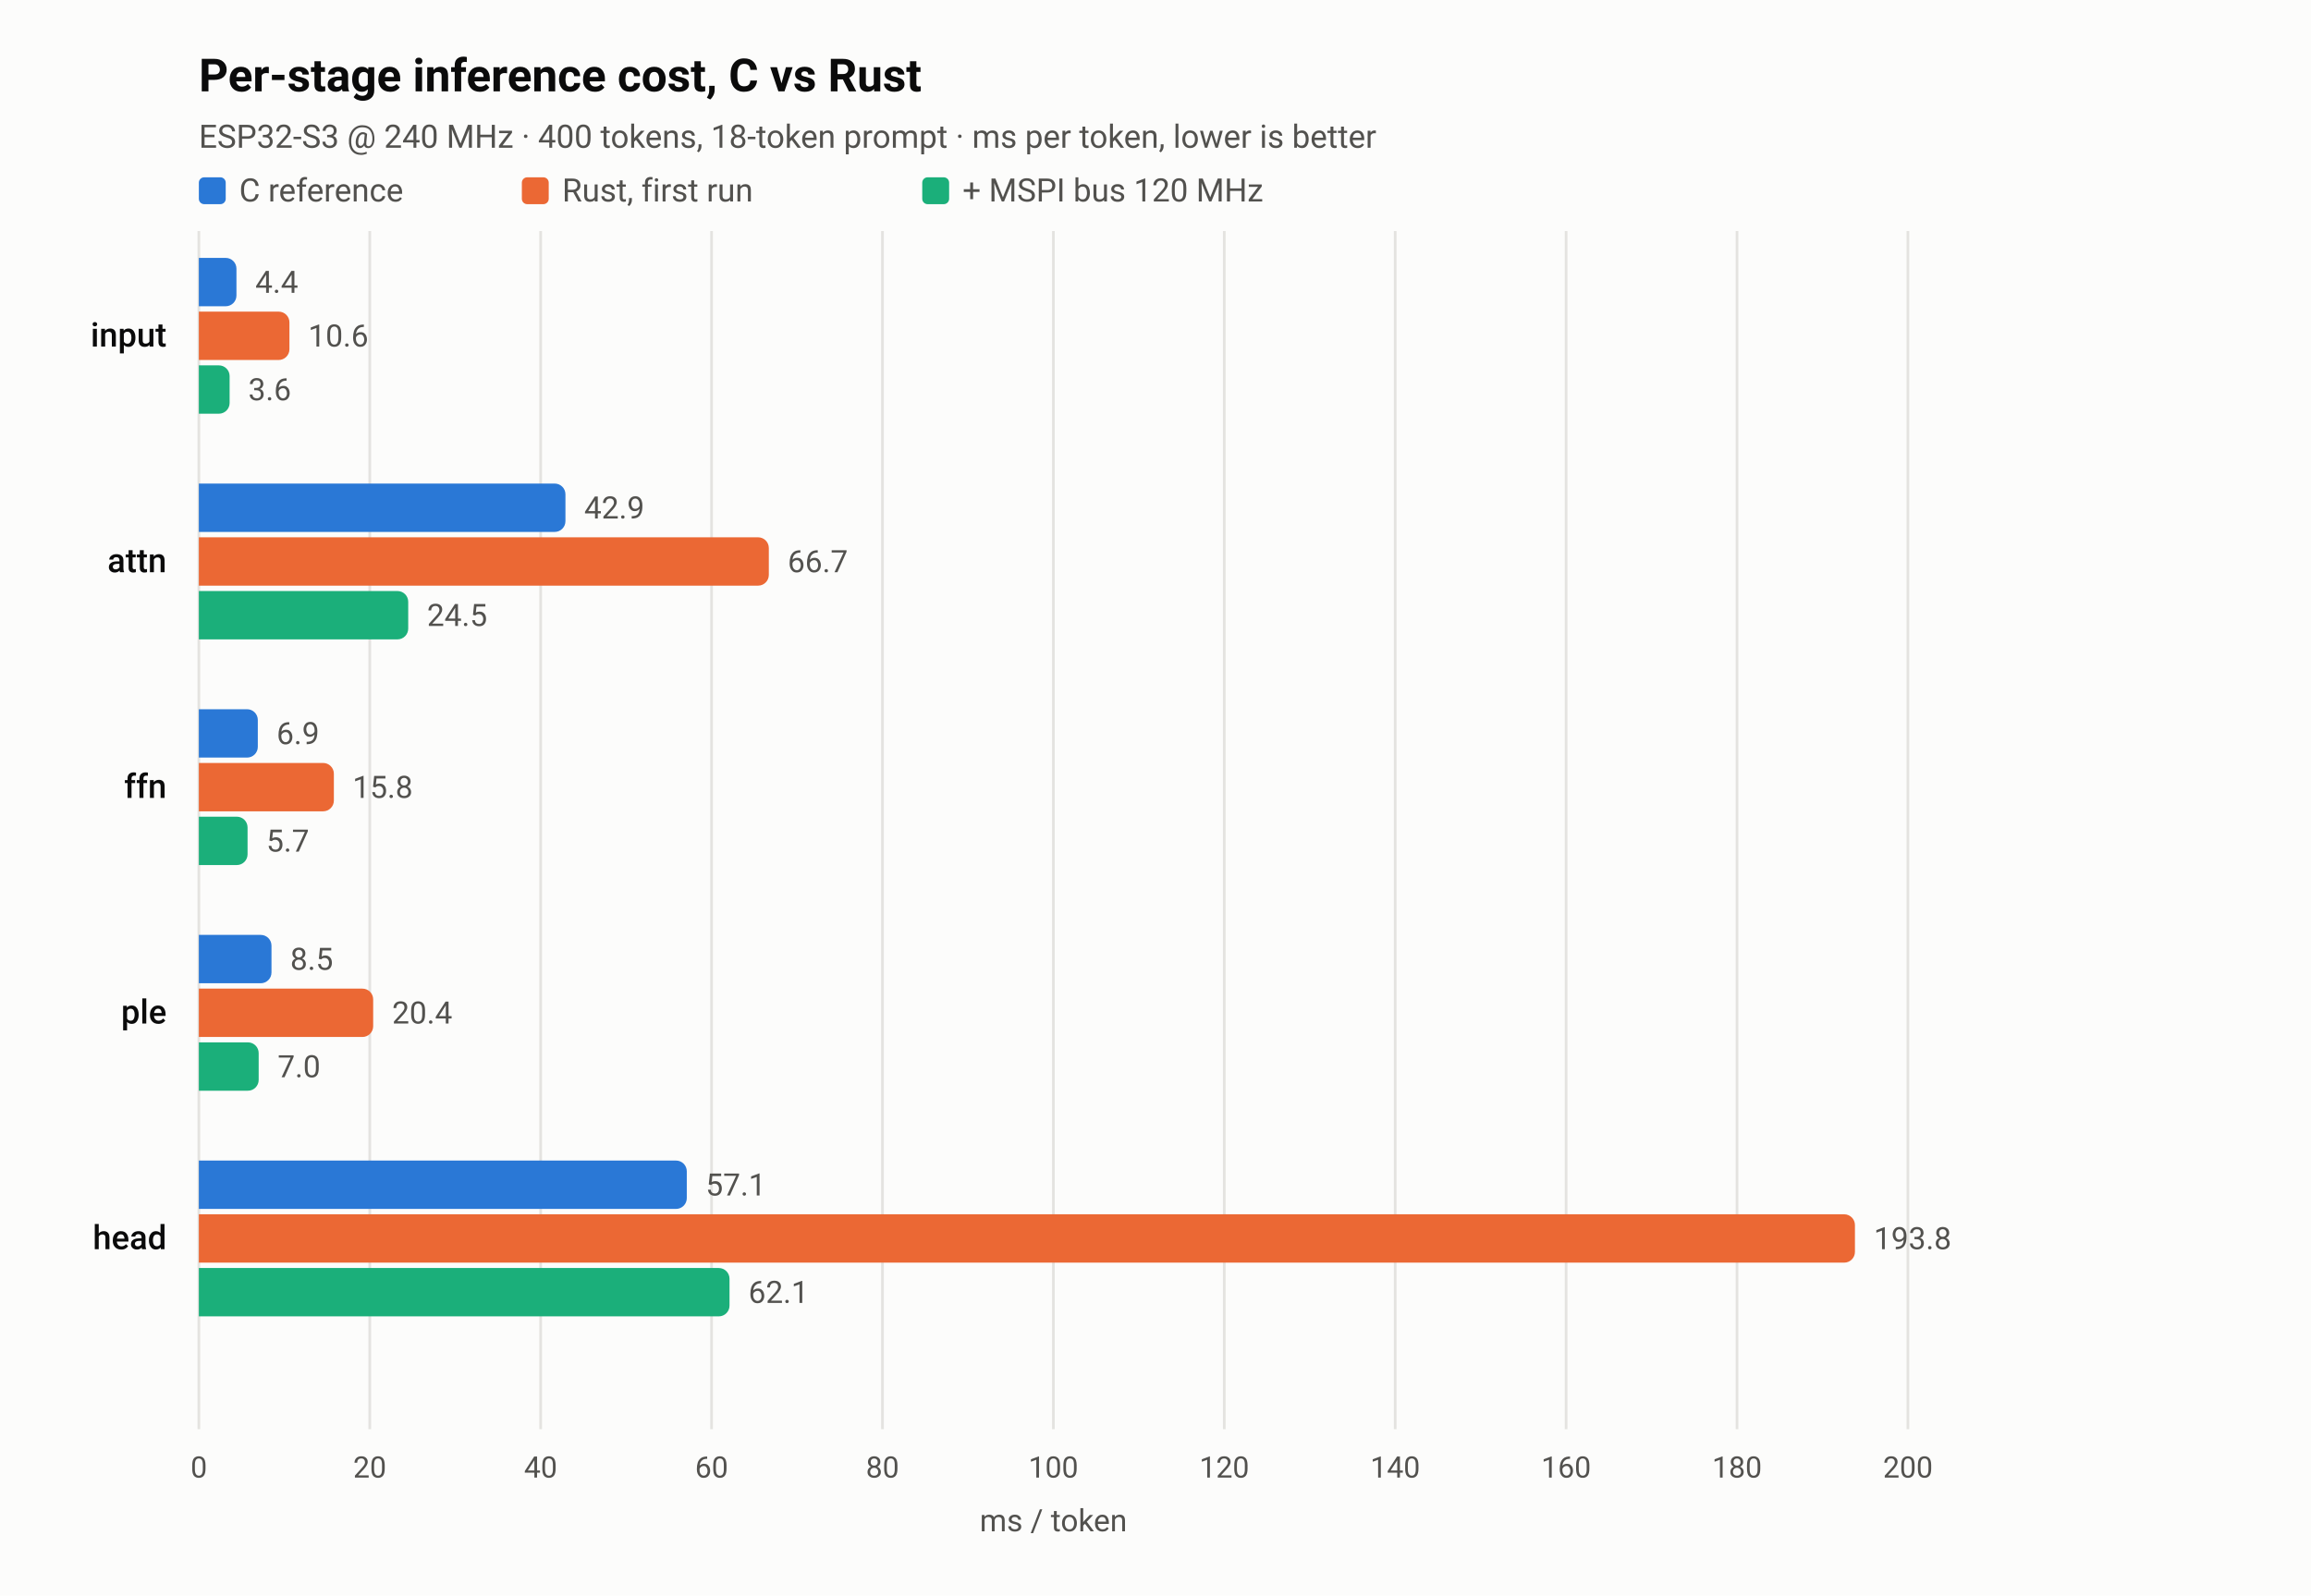
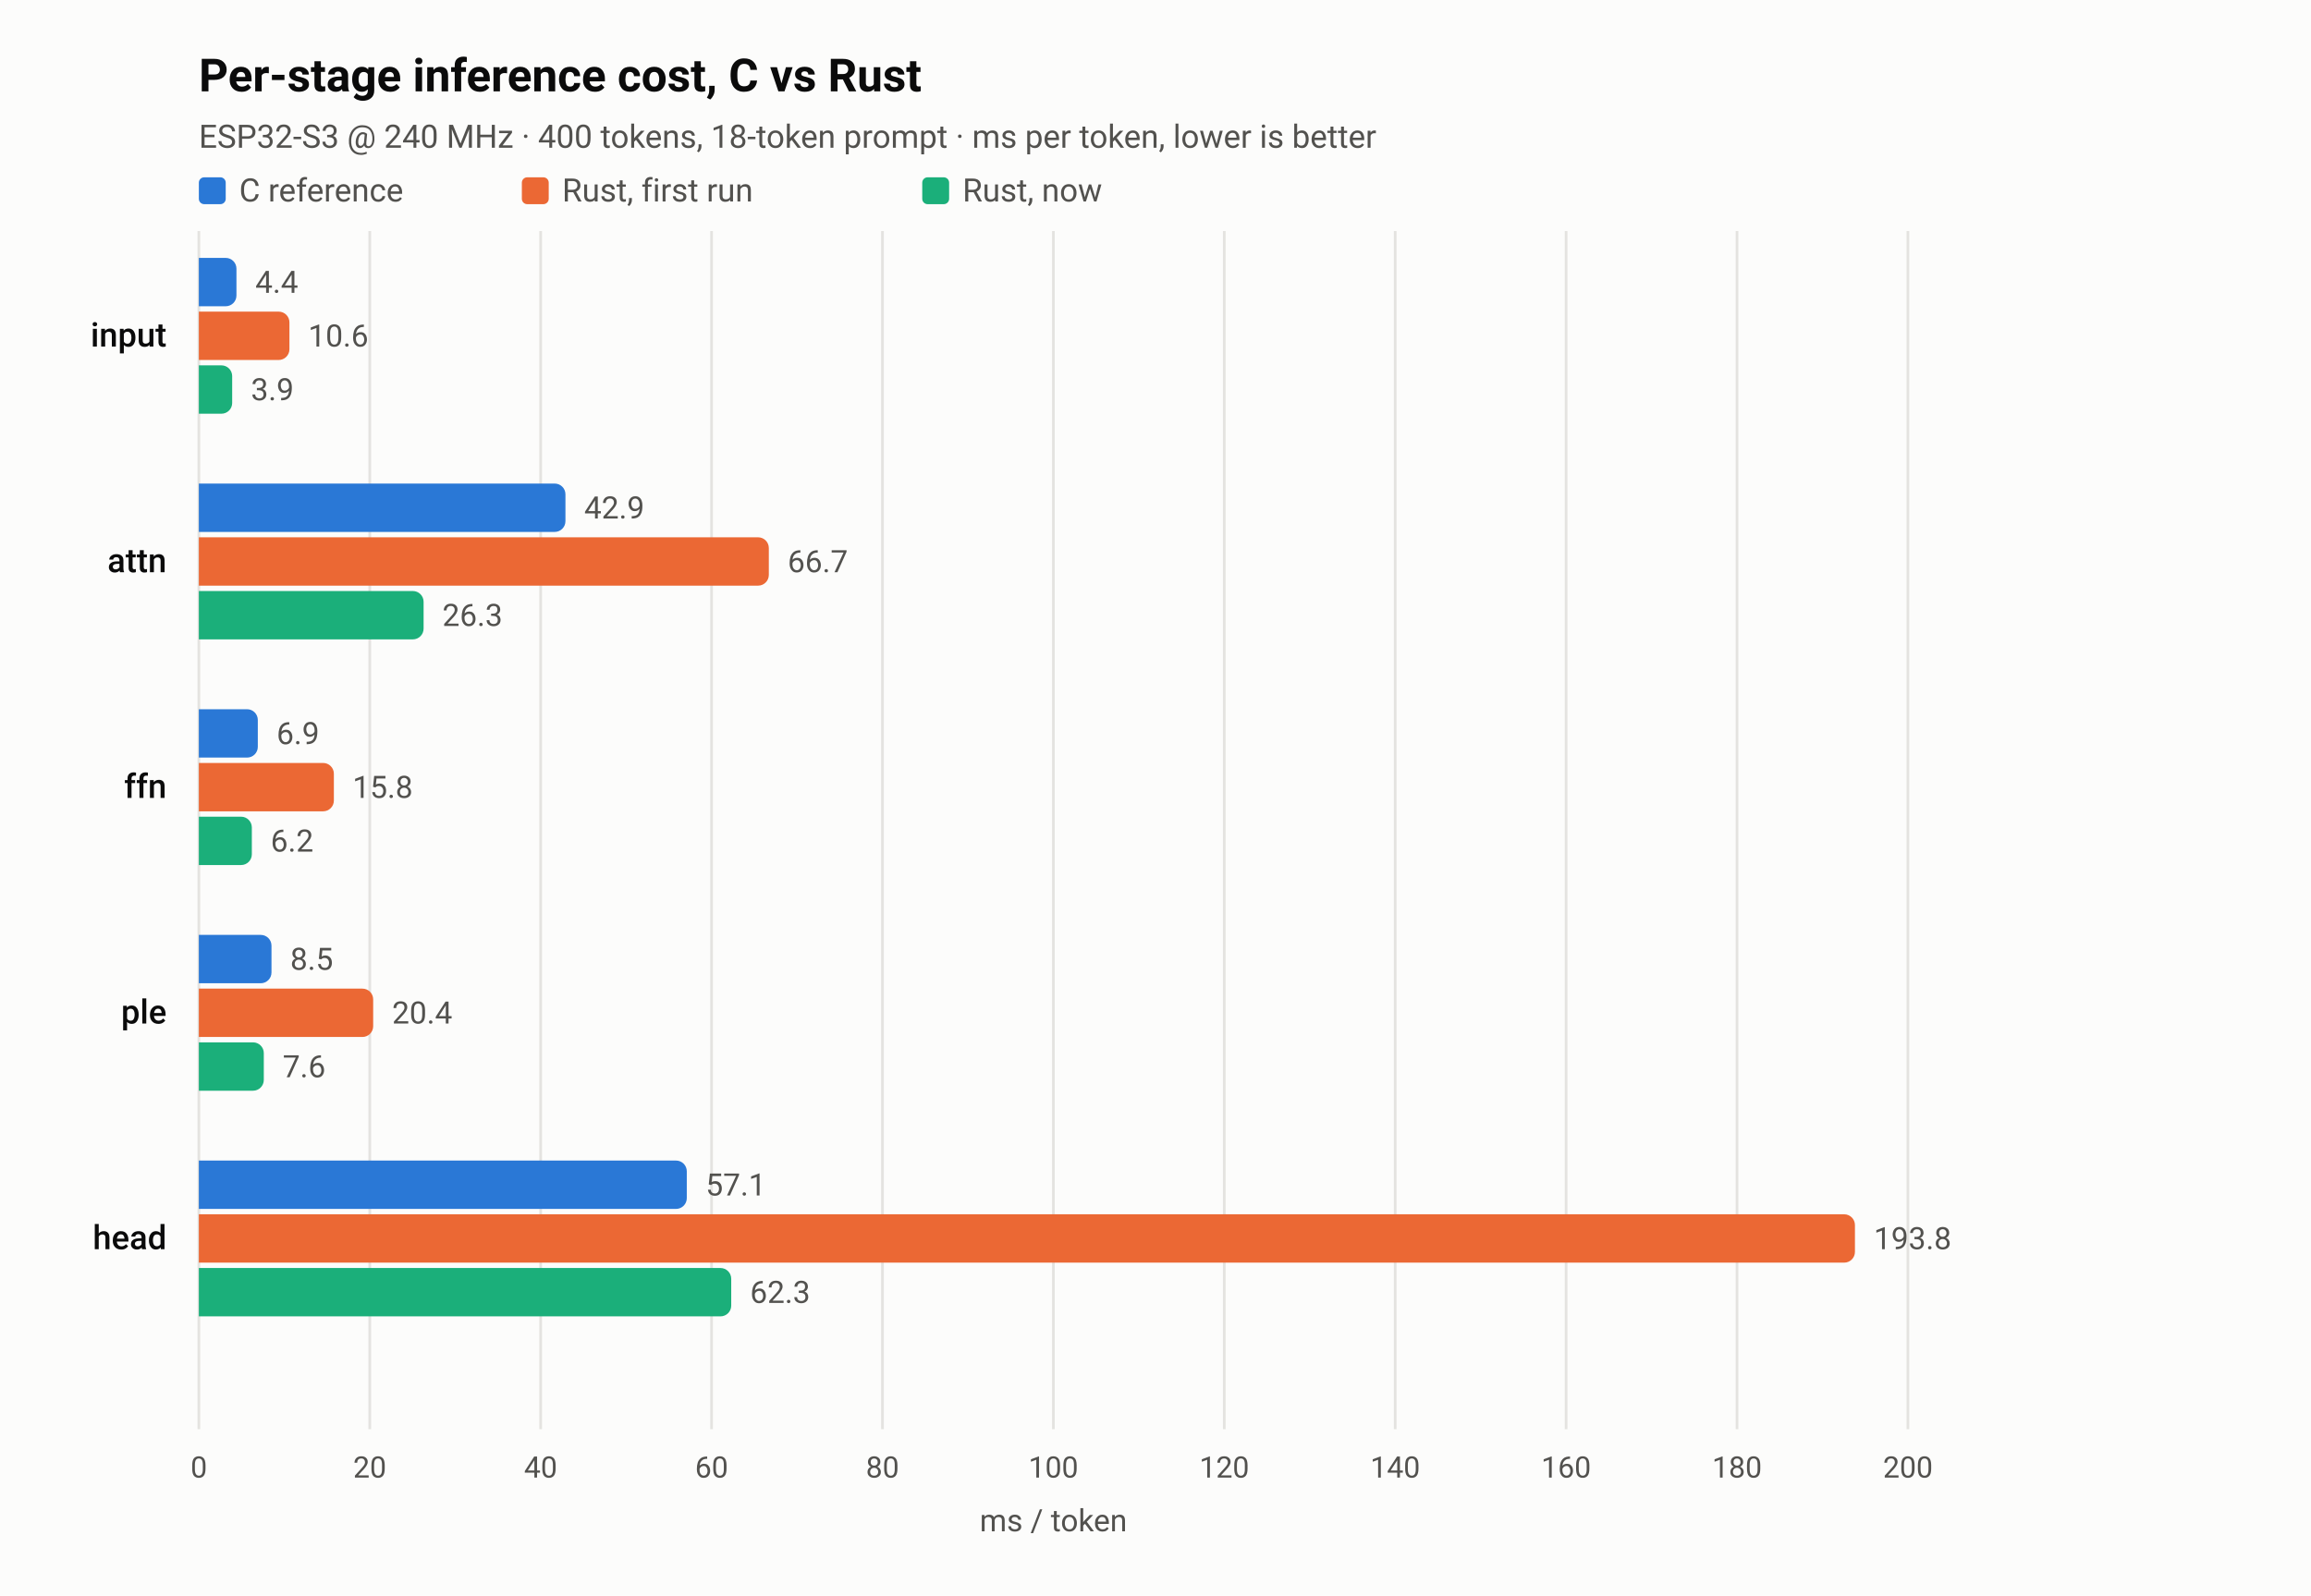
<svg xmlns="http://www.w3.org/2000/svg" width="860" height="594" viewBox="0 0 860 594" font-family="ui-sans-serif,-apple-system,Segoe UI,Roboto,sans-serif">
  <defs>
    <pattern id="prov" width="6" height="6" patternUnits="userSpaceOnUse" patternTransform="rotate(45)">
      <rect width="6" height="6" fill="none" />
      <line x1="0" y1="0" x2="0" y2="6" stroke="#fcfcfb" stroke-width="2" opacity="0.55" />
    </pattern>
  </defs>
  <rect width="860" height="594" fill="#fcfcfb" />
  <text x="74" y="34" font-size="17" font-weight="600" fill="#0b0b0b">Per-stage inference cost, C vs Rust</text>
  <text x="74" y="55" font-size="12" fill="#52514e">ESP32-S3 @ 240 MHz · 400 tokens, 18-token prompt · ms per token, lower is better</text>
  <rect x="74" y="66" width="10" height="10" rx="2" fill="#2a78d6" />
  <text x="89" y="75" font-size="12" fill="#52514e">C reference</text>
  <rect x="194.2" y="66" width="10" height="10" rx="2" fill="#eb6834" />
  <text x="209.2" y="75" font-size="12" fill="#52514e">Rust, first run</text>
  <rect x="343.2" y="66" width="10" height="10" rx="2" fill="#1baf7a" />
-   <text x="358.2" y="75" font-size="12" fill="#52514e">+ MSPI bus 120 MHz</text>
+   <text x="358.2" y="75" font-size="12" fill="#52514e">Rust, now</text>
  <line x1="74.0" y1="86" x2="74.0" y2="532" stroke="#e4e3e0" stroke-width="1" />
  <text x="74.0" y="550" font-size="11" fill="#52514e" text-anchor="middle">0</text>
  <line x1="137.6" y1="86" x2="137.6" y2="532" stroke="#e4e3e0" stroke-width="1" />
  <text x="137.6" y="550" font-size="11" fill="#52514e" text-anchor="middle">20</text>
  <line x1="201.2" y1="86" x2="201.2" y2="532" stroke="#e4e3e0" stroke-width="1" />
  <text x="201.2" y="550" font-size="11" fill="#52514e" text-anchor="middle">40</text>
  <line x1="264.8" y1="86" x2="264.8" y2="532" stroke="#e4e3e0" stroke-width="1" />
  <text x="264.8" y="550" font-size="11" fill="#52514e" text-anchor="middle">60</text>
  <line x1="328.4" y1="86" x2="328.4" y2="532" stroke="#e4e3e0" stroke-width="1" />
  <text x="328.4" y="550" font-size="11" fill="#52514e" text-anchor="middle">80</text>
  <line x1="392.0" y1="86" x2="392.0" y2="532" stroke="#e4e3e0" stroke-width="1" />
  <text x="392.0" y="550" font-size="11" fill="#52514e" text-anchor="middle">100</text>
  <line x1="455.6" y1="86" x2="455.6" y2="532" stroke="#e4e3e0" stroke-width="1" />
  <text x="455.6" y="550" font-size="11" fill="#52514e" text-anchor="middle">120</text>
  <line x1="519.2" y1="86" x2="519.2" y2="532" stroke="#e4e3e0" stroke-width="1" />
  <text x="519.2" y="550" font-size="11" fill="#52514e" text-anchor="middle">140</text>
  <line x1="582.8" y1="86" x2="582.8" y2="532" stroke="#e4e3e0" stroke-width="1" />
  <text x="582.8" y="550" font-size="11" fill="#52514e" text-anchor="middle">160</text>
  <line x1="646.4" y1="86" x2="646.4" y2="532" stroke="#e4e3e0" stroke-width="1" />
  <text x="646.4" y="550" font-size="11" fill="#52514e" text-anchor="middle">180</text>
  <line x1="710.0" y1="86" x2="710.0" y2="532" stroke="#e4e3e0" stroke-width="1" />
  <text x="710.0" y="550" font-size="11" fill="#52514e" text-anchor="middle">200</text>
  <text x="392.0" y="570" font-size="11.5" fill="#52514e" text-anchor="middle">ms / token</text>
  <text x="62" y="129.0" font-size="12.5" font-weight="500" fill="#0b0b0b" text-anchor="end">input</text>
  <path d="M74,96 H83.992 A4,4 0 0 1 87.992,100 V110 A4,4 0 0 1 83.992,114 H74 Z" fill="#2a78d6" />
  <text x="95.0" y="109" font-size="11.5" fill="#52514e">4.4</text>
  <path d="M74,116 H103.708 A4,4 0 0 1 107.708,120 V130 A4,4 0 0 1 103.708,134 H74 Z" fill="#eb6834" />
  <text x="114.7" y="129" font-size="11.5" fill="#52514e">10.6</text>
-   <path d="M74,136 H81.448 A4,4 0 0 1 85.448,140 V150 A4,4 0 0 1 81.448,154 H74 Z" fill="#1baf7a" />
-   <text x="92.4" y="149" font-size="11.5" fill="#52514e">3.6</text>
+   <path d="M74,136 H82.402 A4,4 0 0 1 86.402,140 V150 A4,4 0 0 1 82.402,154 H74 Z" fill="#1baf7a" />
+   <text x="93.4" y="149" font-size="11.5" fill="#52514e">3.9</text>
  <text x="62" y="213.0" font-size="12.5" font-weight="500" fill="#0b0b0b" text-anchor="end">attn</text>
  <path d="M74,180 H206.422 A4,4 0 0 1 210.422,184 V194 A4,4 0 0 1 206.422,198 H74 Z" fill="#2a78d6" />
  <text x="217.4" y="193" font-size="11.5" fill="#52514e">42.9</text>
  <path d="M74,200 H282.106 A4,4 0 0 1 286.106,204 V214 A4,4 0 0 1 282.106,218 H74 Z" fill="#eb6834" />
  <text x="293.1" y="213" font-size="11.5" fill="#52514e">66.7</text>
-   <path d="M74,220 H147.91 A4,4 0 0 1 151.91,224 V234 A4,4 0 0 1 147.91,238 H74 Z" fill="#1baf7a" />
-   <text x="158.9" y="233" font-size="11.5" fill="#52514e">24.5</text>
+   <path d="M74,220 H153.634 A4,4 0 0 1 157.634,224 V234 A4,4 0 0 1 153.634,238 H74 Z" fill="#1baf7a" />
+   <text x="164.6" y="233" font-size="11.5" fill="#52514e">26.3</text>
  <text x="62" y="297.0" font-size="12.5" font-weight="500" fill="#0b0b0b" text-anchor="end">ffn</text>
  <path d="M74,264 H91.942 A4,4 0 0 1 95.942,268 V278 A4,4 0 0 1 91.942,282 H74 Z" fill="#2a78d6" />
  <text x="102.9" y="277" font-size="11.5" fill="#52514e">6.9</text>
  <path d="M74,284 H120.244 A4,4 0 0 1 124.244,288 V298 A4,4 0 0 1 120.244,302 H74 Z" fill="#eb6834" />
  <text x="131.2" y="297" font-size="11.5" fill="#52514e">15.8</text>
-   <path d="M74,304 H88.126 A4,4 0 0 1 92.126,308 V318 A4,4 0 0 1 88.126,322 H74 Z" fill="#1baf7a" />
-   <text x="99.1" y="317" font-size="11.5" fill="#52514e">5.7</text>
+   <path d="M74,304 H89.716 A4,4 0 0 1 93.716,308 V318 A4,4 0 0 1 89.716,322 H74 Z" fill="#1baf7a" />
+   <text x="100.7" y="317" font-size="11.5" fill="#52514e">6.2</text>
  <text x="62" y="381.0" font-size="12.5" font-weight="500" fill="#0b0b0b" text-anchor="end">ple</text>
  <path d="M74,348 H97.03 A4,4 0 0 1 101.03,352 V362 A4,4 0 0 1 97.03,366 H74 Z" fill="#2a78d6" />
  <text x="108.0" y="361" font-size="11.5" fill="#52514e">8.5</text>
  <path d="M74,368 H134.872 A4,4 0 0 1 138.872,372 V382 A4,4 0 0 1 134.872,386 H74 Z" fill="#eb6834" />
  <text x="145.9" y="381" font-size="11.5" fill="#52514e">20.4</text>
-   <path d="M74,388 H92.26 A4,4 0 0 1 96.26,392 V402 A4,4 0 0 1 92.26,406 H74 Z" fill="#1baf7a" />
-   <text x="103.3" y="401" font-size="11.5" fill="#52514e">7.0</text>
+   <path d="M74,388 H94.168 A4,4 0 0 1 98.168,392 V402 A4,4 0 0 1 94.168,406 H74 Z" fill="#1baf7a" />
+   <text x="105.2" y="401" font-size="11.5" fill="#52514e">7.6</text>
  <text x="62" y="465.0" font-size="12.5" font-weight="500" fill="#0b0b0b" text-anchor="end">head</text>
  <path d="M74,432 H251.578 A4,4 0 0 1 255.578,436 V446 A4,4 0 0 1 251.578,450 H74 Z" fill="#2a78d6" />
  <text x="262.6" y="445" font-size="11.5" fill="#52514e">57.1</text>
  <path d="M74,452 H686.284 A4,4 0 0 1 690.284,456 V466 A4,4 0 0 1 686.284,470 H74 Z" fill="#eb6834" />
  <text x="697.3" y="465" font-size="11.5" fill="#52514e">193.8</text>
-   <path d="M74,472 H267.478 A4,4 0 0 1 271.478,476 V486 A4,4 0 0 1 267.478,490 H74 Z" fill="#1baf7a" />
-   <text x="278.5" y="485" font-size="11.5" fill="#52514e">62.1</text>
+   <path d="M74,472 H268.114 A4,4 0 0 1 272.114,476 V486 A4,4 0 0 1 268.114,490 H74 Z" fill="#1baf7a" />
+   <text x="279.1" y="485" font-size="11.5" fill="#52514e">62.3</text>
</svg>
